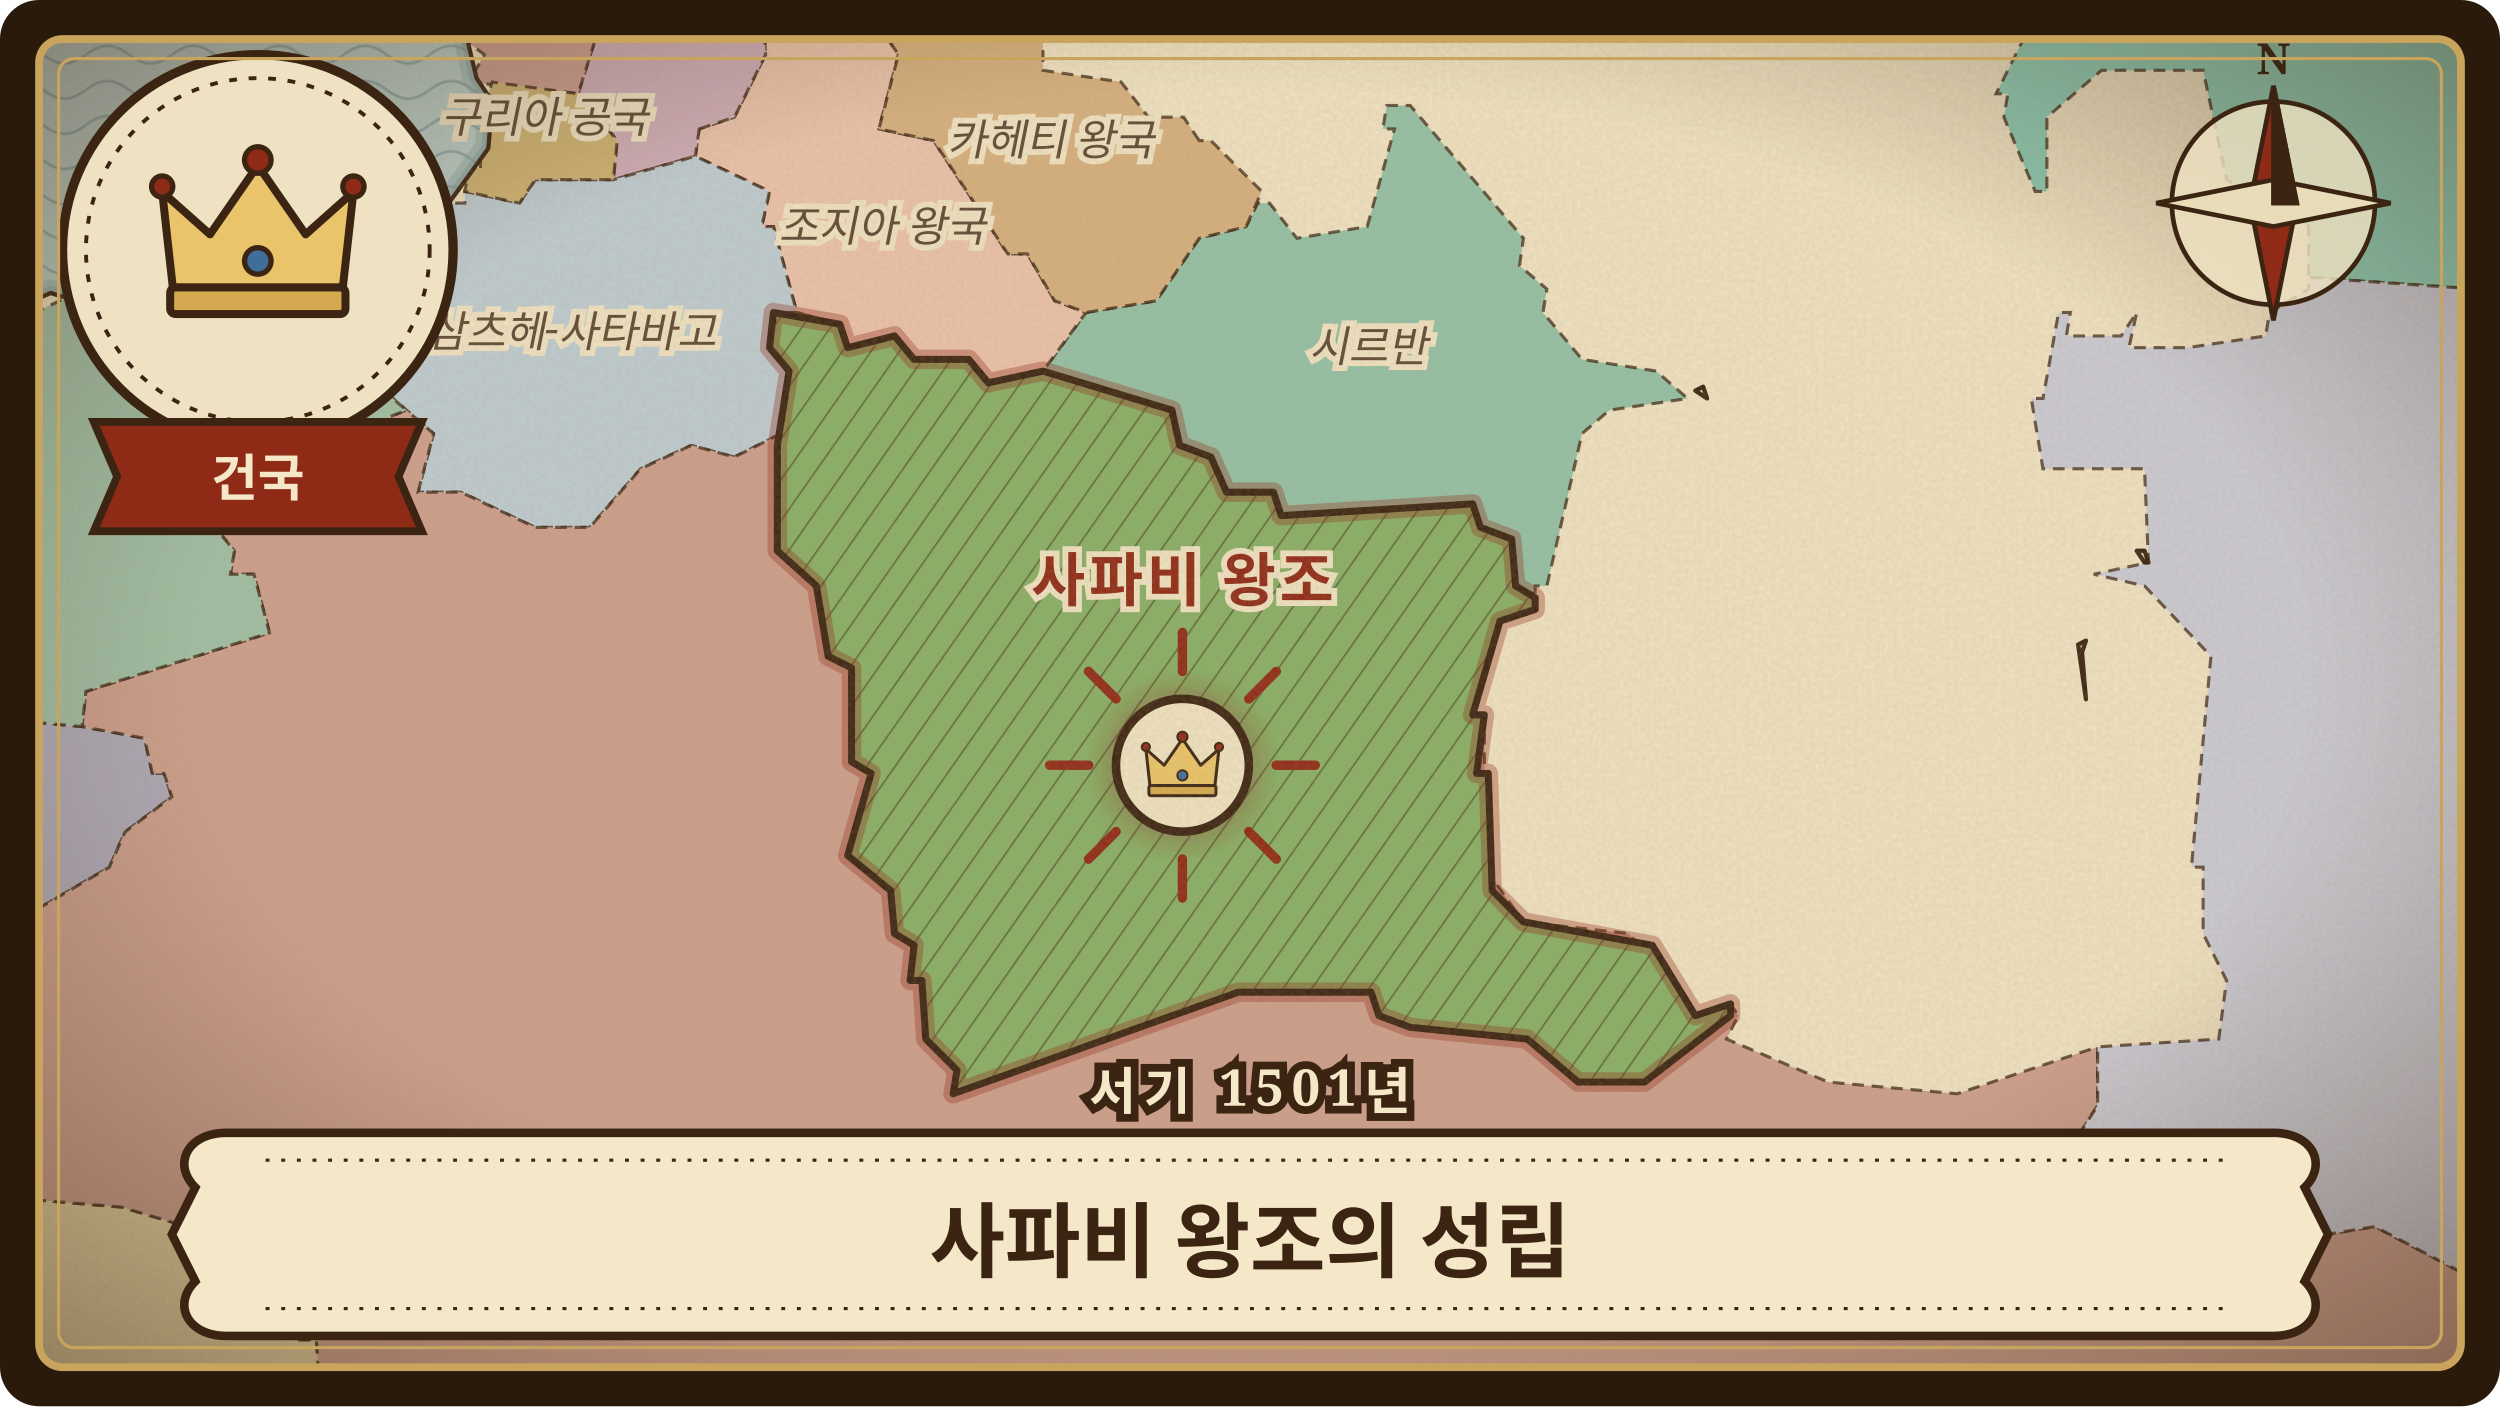
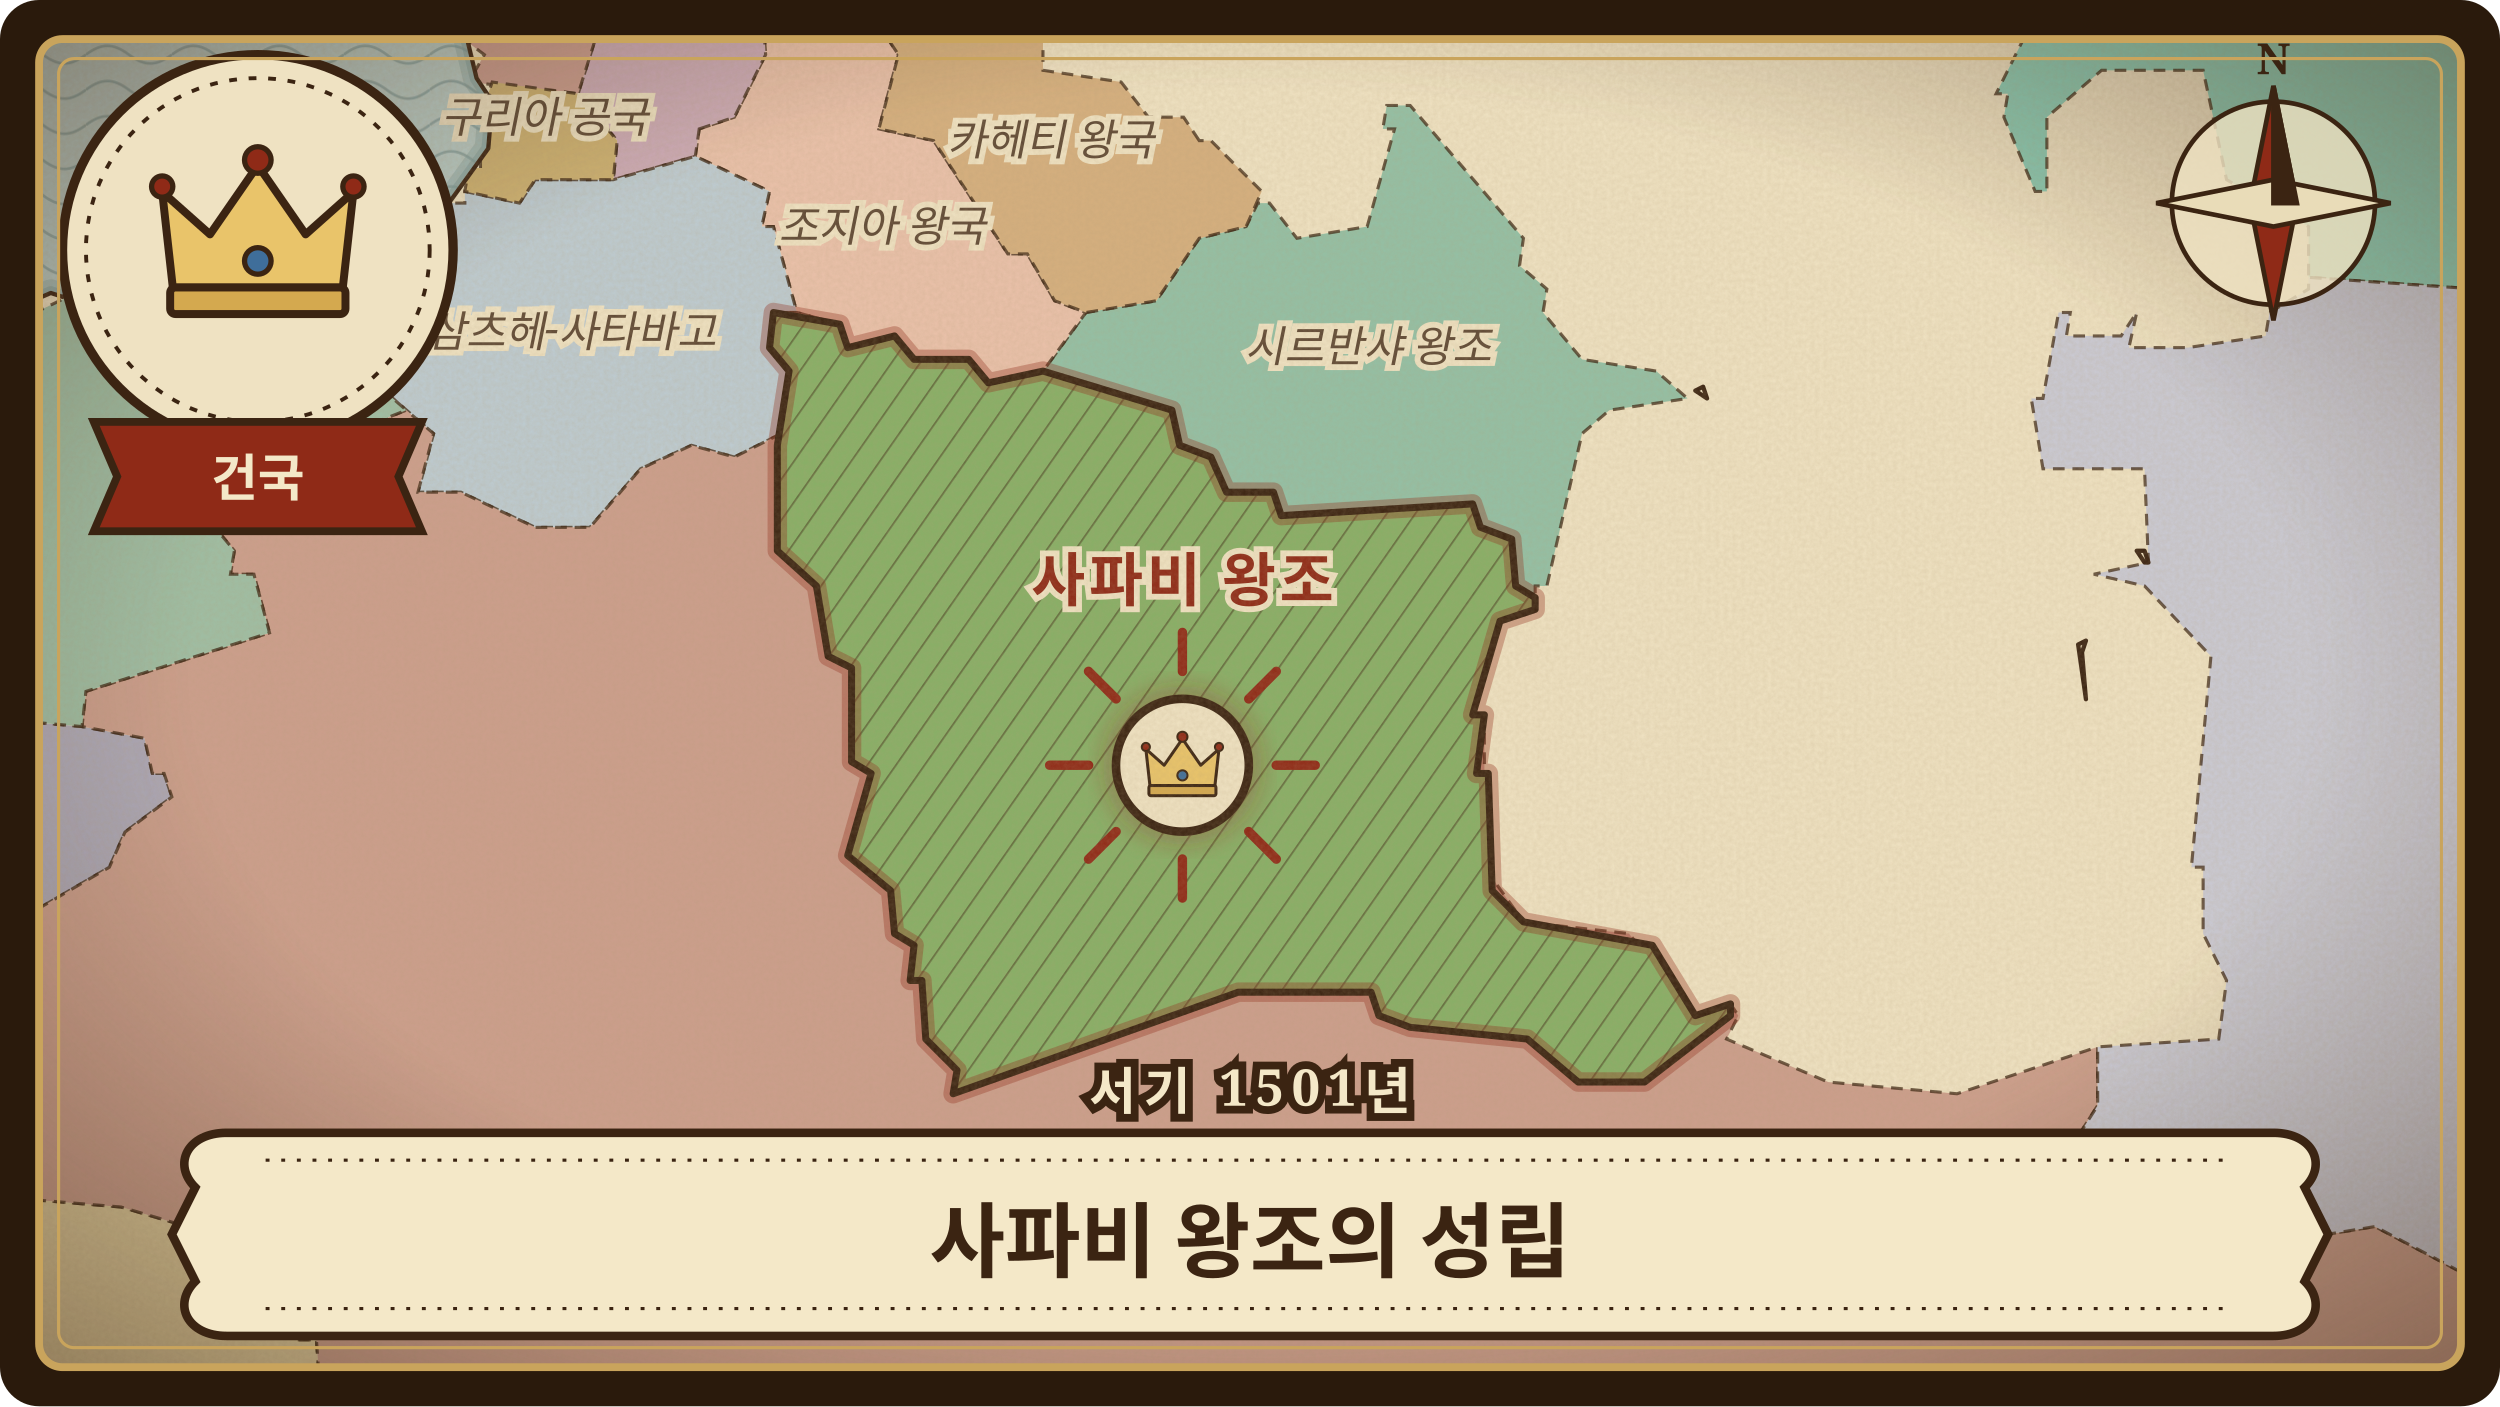
<svg xmlns="http://www.w3.org/2000/svg" viewBox="0 0 640 360" width="640" height="360" role="img" aria-label="사파비 왕조의 성립">
  <defs>
    <clipPath id="frame-safavid-foundation">
      <rect x="10" y="10" width="620" height="340" rx="6" />
    </clipPath>
    <pattern id="waves-safavid-foundation" width="22" height="9" patternUnits="userSpaceOnUse">
      <path d="M0 5 C4 2 7 2 11 5 C15 8 18 8 22 5" fill="none" stroke="#6f8f8f" stroke-width="0.7" stroke-opacity="0.55" />
    </pattern>
    <pattern id="hatch-safavid-foundation" width="6" height="6" patternUnits="userSpaceOnUse" patternTransform="rotate(35)">
      <path d="M0 0 L0 6" stroke="#3b2412" stroke-width="0.9" stroke-opacity="0.45" />
    </pattern>
    <filter id="paper-safavid-foundation" x="0" y="0" width="100%" height="100%">
      <feTurbulence type="fractalNoise" baseFrequency="0.9" numOctaves="3" seed="221" result="noise" />
      <feColorMatrix in="noise" type="matrix" values="0 0 0 0 0.45  0 0 0 0 0.33  0 0 0 0 0.18  0 0 0 0.22 0" />
    </filter>
    <radialGradient id="vignette-safavid-foundation" cx="50%" cy="48%" r="70%">
      <stop offset="60%" stop-color="#3b2412" stop-opacity="0" />
      <stop offset="100%" stop-color="#3b2412" stop-opacity="0.45" />
    </radialGradient>
    <filter id="glow-safavid-foundation">
      <feGaussianBlur stdDeviation="3" />
    </filter>
    <path id="land-safavid-foundation" d="M-24 384L664 384L664 -24L95 -24L97 -22L99 -23L104 -13L106 -13L115 -9L122 20L126 26L125 38L112 56L95 65L92 65L82 72L79 72L67 78L62 75L58 76L53 73L49 74L42 69L36 72L32 70L23 72L16 76L13 75L6 78L-14 75L-18 71L-18 68L-21 67L-24 72ZM434 100L437 102L436 99L434 100ZM532 165L534 179L533 167L534 164L532 165ZM547 141L549 144L550 144L549 141L547 141Z" />
    <clipPath id="landclip-safavid-foundation">
      <use href="#land-safavid-foundation" />
    </clipPath>
    <path id="hl-safavid-foundation-13" d="M317 126L326 126L328 132L377 129L379 135L387 138L388 150L393 153L393 156L384 159L377 183L380 183L378 198L381 198L382 228L390 236L423 242L434 260L443 257L443 260L421 277L404 277L391 266L361 263L353 260L351 254L317 254L244 280L245 274L237 266L236 251L233 251L234 242L229 239L228 228L217 219L223 198L218 195L218 171L212 168L209 150L199 141L199 114L202 95L197 89L198 80L215 83L217 89L229 86L234 92L248 92L253 98L267 95L300 105L302 114L310 117L314 126Z" />
  </defs>
  <rect width="640" height="360" rx="10" fill="#2a1a0c" />
  <g clip-path="url(#frame-safavid-foundation)">
    <rect width="640" height="360" fill="#b9ccc6" />
    <rect width="640" height="360" fill="url(#waves-safavid-foundation)" />
    <use href="#land-safavid-foundation" fill="none" stroke="#7e9c98" stroke-width="7" stroke-opacity="0.35" stroke-linejoin="round" />
    <use href="#land-safavid-foundation" fill="none" stroke="#7e9c98" stroke-width="3.5" stroke-opacity="0.5" stroke-linejoin="round" />
    <use href="#land-safavid-foundation" fill="#efe2c2" stroke="none" />
    <g clip-path="url(#landclip-safavid-foundation)">
      <path d="M314 126L310 117L302 114L300 105L267 95L278 80L296 77L307 61L319 58L322 52L325 52L332 61L350 58L357 33L354 33L355 27L361 27L390 61L389 68L396 74L395 80L405 92L424 95L432 102L412 105L405 111L396 150L393 150L393 153L388 150L387 138L379 135L377 129L328 132L326 126L317 126Z" fill="rgb(147,192,165)" stroke="#3b2412" stroke-width="0.8" stroke-opacity="0.75" stroke-dasharray="3 2" />
      <path d="M39 198L37 189L21 186L-24 182L-24 225L-9 230L-7 236L4 236L28 222L32 213L44 204L42 198Z" fill="rgb(173,169,184)" stroke="#3b2412" stroke-width="0.8" stroke-opacity="0.75" stroke-dasharray="3 2" />
      <path d="M270 77L263 65L258 65L239 36L225 33L230 14L228 11L234 8L236 -8L233 -8L231 -14L199 -8L195 -1L196 14L188 30L179 33L178 40L197 49L195 58L198 58L204 80L215 83L217 89L229 86L234 92L248 92L253 98L267 95L278 80Z" fill="rgb(234,193,170)" stroke="#3b2412" stroke-width="0.8" stroke-opacity="0.75" stroke-dasharray="3 2" />
      <path d="M97 374L90 360L82 357L81 343L75 343L76 337L58 317L31 309L-5 306L-7 292L-1 289L4 271L-11 254L-7 236L-9 230L-24 225L-24 384L83 384L97 377Z" fill="rgb(224,206,157)" stroke="#3b2412" stroke-width="0.8" stroke-opacity="0.75" stroke-dasharray="3 2" />
      <path d="M664 -24L664 66L654 71L634 74L591 71L591 58L570 46L564 18L538 18L524 30L524 49L521 49L513 30L514 24L511 24L519 8L523 -14L510 -21L492 -21L491 -24Z" fill="rgb(139,203,179)" stroke="#3b2412" stroke-width="0.8" stroke-opacity="0.75" stroke-dasharray="3 2" />
      <path d="M179 33L188 30L196 14L195 -1L199 -11L197 -17L189 -21L186 -21L179 -14L157 -17L155 -8L161 -5L160 2L154 5L148 24L158 36L157 46L178 40Z" fill="rgb(205,171,182)" stroke="#3b2412" stroke-width="0.8" stroke-opacity="0.75" stroke-dasharray="3 2" />
      <path d="M188 117L177 114L164 120L151 135L137 135L118 126L107 126L111 111L96 98L101 80L80 86L79 74L82 74L100 65L104 55L109 58L113 52L119 52L119 49L133 52L137 46L157 46L178 40L197 49L195 58L198 58L204 80L198 80L197 89L202 95L200 111ZM76 71L79 71L79 74L76 74Z" fill="rgb(189,203,209)" stroke="#3b2412" stroke-width="0.8" stroke-opacity="0.75" stroke-dasharray="3 2" />
      <path d="M159 -17L179 -14L186 -21L186 -24L118 -24L117 -21L110 -17L110 -14L120 -5L116 8L124 14L120 21L148 24L154 5L160 2L161 -5L155 -8L157 -17Z" fill="rgb(203,156,142)" stroke="#3b2412" stroke-width="0.8" stroke-opacity="0.75" stroke-dasharray="3 2" />
      <path d="M307 36L303 30L294 30L287 21L267 18L267 -1L258 -1L248 -11L236 -8L234 8L228 11L230 14L225 33L239 36L258 65L263 65L270 77L278 80L296 77L307 61L319 58L323 49L310 36Z" fill="rgb(213,175,126)" stroke="#3b2412" stroke-width="0.8" stroke-opacity="0.75" stroke-dasharray="3 2" />
      <path d="M123 40L123 43L120 43L119 49L133 52L137 46L157 46L158 36L148 24L126 21L125 24L128 27L124 36Z" fill="rgb(205,177,113)" stroke="#3b2412" stroke-width="0.8" stroke-opacity="0.75" stroke-dasharray="3 2" />
      <path d="M314 126L310 117L302 114L300 105L267 95L253 98L248 92L234 92L229 86L217 89L215 83L204 80L198 80L197 89L202 95L200 111L188 117L177 114L164 120L151 135L137 135L118 126L107 126L111 111L104 105L89 111L63 108L60 114L54 114L50 129L60 141L59 147L65 147L69 162L22 177L21 186L37 189L39 198L42 198L44 204L32 213L28 222L4 236L-7 236L-11 254L4 271L-1 289L-7 292L-5 306L31 309L58 317L76 337L75 343L81 343L82 357L90 360L97 374L100 374L105 384L664 384L664 361L642 332L608 314L571 320L526 320L516 314L521 297L530 294L537 283L537 268L501 280L468 277L442 266L445 260L443 257L434 260L417 239L390 236L380 222L380 183L377 183L384 159L393 156L393 153L388 150L387 138L379 135L377 129L328 132L326 126L317 126Z" fill="rgb(204,158,140)" stroke="#3b2412" stroke-width="0.8" stroke-opacity="0.75" stroke-dasharray="3 2" />
      <path d="M-24 72L-18 71L-16 77L-4 74L1 80L9 80L34 68L53 77L79 74L80 86L101 80L96 98L104 105L89 111L63 108L60 114L54 114L50 129L60 141L59 147L65 147L69 162L22 177L21 186L-24 182Z" fill="rgb(158,190,164)" stroke="#3b2412" stroke-width="0.8" stroke-opacity="0.75" stroke-dasharray="3 2" />
      <path d="M664 361L642 332L608 314L571 320L526 320L516 314L521 297L530 294L537 283L537 268L568 266L570 251L564 239L564 222L561 222L566 168L549 150L536 147L550 144L549 120L523 120L520 102L523 102L527 80L530 80L529 86L543 86L547 80L545 89L560 89L580 86L581 80L591 74L591 71L634 74L654 71L664 66Z" fill="rgb(202,202,212)" stroke="#3b2412" stroke-width="0.8" stroke-opacity="0.75" stroke-dasharray="3 2" />
      <use href="#hl-safavid-foundation-13" fill="rgb(135,175,102)" stroke="none" />
      <use href="#hl-safavid-foundation-13" fill="url(#hatch-safavid-foundation)" stroke="none" />
      <use href="#hl-safavid-foundation-13" fill="none" stroke="#8f2a17" stroke-width="5" stroke-opacity="0.35" stroke-linejoin="round" />
      <use href="#hl-safavid-foundation-13" fill="none" stroke="#3b2412" stroke-width="1.8" stroke-linejoin="round" />
    </g>
    <use href="#land-safavid-foundation" fill="none" stroke="#3b2412" stroke-width="1.1" stroke-linejoin="round" />
    <text x="302.7" y="153.9" class="lbl hl">사파비 왕조</text>
-     <text x="350.3" y="92.6" class="lbl">시르반</text>
+     <text x="350.3" y="92.6" class="lbl">시르반샤 왕조</text>
    <text x="146.3" y="88.8" class="lbl">삼츠헤-사타바고</text>
    <text x="225.9" y="61.8" class="lbl">조지아 왕국</text>
    <text x="269.0" y="39.7" class="lbl">카헤티 왕국</text>
    <text x="139.5" y="33.9" class="lbl">구리아 공국</text>
    <g transform="translate(302.7 195.9)">
      <path d="M0 -24 L0 -34" transform="rotate(0)" stroke="#8f2a17" stroke-width="2.4" stroke-linecap="round" />
      <path d="M0 -24 L0 -34" transform="rotate(45)" stroke="#8f2a17" stroke-width="2.4" stroke-linecap="round" />
      <path d="M0 -24 L0 -34" transform="rotate(90)" stroke="#8f2a17" stroke-width="2.4" stroke-linecap="round" />
      <path d="M0 -24 L0 -34" transform="rotate(135)" stroke="#8f2a17" stroke-width="2.4" stroke-linecap="round" />
      <path d="M0 -24 L0 -34" transform="rotate(180)" stroke="#8f2a17" stroke-width="2.4" stroke-linecap="round" />
      <path d="M0 -24 L0 -34" transform="rotate(225)" stroke="#8f2a17" stroke-width="2.4" stroke-linecap="round" />
      <path d="M0 -24 L0 -34" transform="rotate(270)" stroke="#8f2a17" stroke-width="2.4" stroke-linecap="round" />
      <path d="M0 -24 L0 -34" transform="rotate(315)" stroke="#8f2a17" stroke-width="2.4" stroke-linecap="round" />
      <circle r="20" fill="#8f2a17" fill-opacity="0.35" filter="url(#glow-safavid-foundation)" />
      <circle r="17" fill="#efe2c2" stroke="#3b2412" stroke-width="2.2" />
      <g transform="translate(-13 -13) scale(0.26)">
        <path d="M18 70 L14 34 L32 50 L50 24 L68 50 L86 34 L82 70 Z" fill="#e9c46a" stroke="#3b2412" stroke-width="3" stroke-linejoin="round" />
        <rect x="17" y="70" width="66" height="10" rx="2" fill="#d4a94f" stroke="#3b2412" stroke-width="3" />
        <circle cx="50" cy="22" r="5" fill="#8f2a17" stroke="#3b2412" stroke-width="2" />
        <circle cx="14" cy="32" r="4" fill="#8f2a17" stroke="#3b2412" stroke-width="2" />
        <circle cx="86" cy="32" r="4" fill="#8f2a17" stroke="#3b2412" stroke-width="2" />
        <circle cx="50" cy="60" r="5" fill="#3f6e9a" stroke="#3b2412" stroke-width="2" />
      </g>
    </g>
    <rect width="640" height="360" filter="url(#paper-safavid-foundation)" />
    <rect width="640" height="360" fill="url(#vignette-safavid-foundation)" />
    <g transform="translate(582 52)" stroke="#3b2412" stroke-width="1.2">
      <circle r="26" fill="#efe2c2" fill-opacity="0.8" />
      <path d="M0 -30 L6 0 L0 30 L-6 0 Z" fill="#8f2a17" />
      <path d="M-30 0 L0 6 L30 0 L0 -6 Z" fill="#e9dcb8" />
      <path d="M0 -30 L6 0 L0 0 Z" fill="#3b2412" />
      <text y="-33" class="compass">N</text>
    </g>
    <g transform="translate(66 64)">
      <circle r="50" fill="#efe2c2" stroke="#3b2412" stroke-width="2.4" />
      <circle r="44" fill="none" stroke="#3b2412" stroke-width="1" stroke-dasharray="2 3" />
      <g transform="translate(-34 -38) scale(0.68)">
        <path d="M18 70 L14 34 L32 50 L50 24 L68 50 L86 34 L82 70 Z" fill="#e9c46a" stroke="#3b2412" stroke-width="3" stroke-linejoin="round" />
        <rect x="17" y="70" width="66" height="10" rx="2" fill="#d4a94f" stroke="#3b2412" stroke-width="3" />
        <circle cx="50" cy="22" r="5" fill="#8f2a17" stroke="#3b2412" stroke-width="2" />
        <circle cx="14" cy="32" r="4" fill="#8f2a17" stroke="#3b2412" stroke-width="2" />
        <circle cx="86" cy="32" r="4" fill="#8f2a17" stroke="#3b2412" stroke-width="2" />
        <circle cx="50" cy="60" r="5" fill="#3f6e9a" stroke="#3b2412" stroke-width="2" />
      </g>
      <path d="M-42 44 L42 44 L36 58 L42 72 L-42 72 L-36 58 Z" fill="#8f2a17" stroke="#3b2412" stroke-width="2" />
      <text y="63" class="kind">건국</text>
    </g>
    <g transform="translate(320 316)">
      <path d="M-262 -26 L262 -26 C272 -26 276 -18 270 -12 L276 0 L270 12 C276 18 272 26 262 26 L-262 26 C-272 26 -276 18 -270 12 L-276 0 L-270 -12 C-276 -18 -272 -26 -262 -26 Z" fill="#f4e8c8" stroke="#3b2412" stroke-width="2.2" />
      <path d="M-252 -19 L252 -19 M-252 19 L252 19" stroke="#3b2412" stroke-width="0.8" stroke-dasharray="1 3" />
      <text y="2" class="title" style="font-size:21px">사파비 왕조의 성립</text>
    </g>
    <text x="320" y="284" class="year">서기 1501년</text>
  </g>
  <rect x="10" y="10" width="620" height="340" rx="6" fill="none" stroke="#c9a45c" stroke-width="2" />
  <rect x="15" y="15" width="610" height="330" rx="4" fill="none" stroke="#c9a45c" stroke-width="0.8" />
  <style>
  text { font-family: 'Noto Serif KR', 'Nanum Myeongjo', 'AppleMyungjo', 'Batang', serif; text-anchor: middle; }
  .lbl { font-size: 11px; font-style: italic; fill: #3b2412; fill-opacity: 0.8; paint-order: stroke; stroke: #efe2c2; stroke-width: 3px; }
  .lbl.hl { font-size: 15px; font-weight: 700; font-style: normal; fill: #8f2a17; fill-opacity: 1; letter-spacing: 1px; }
  .title { font-weight: 800; fill: #3b2412; dominant-baseline: middle; }
  .year { font-size: 13px; font-weight: 700; fill: #f4e8c8; paint-order: stroke; stroke: #3b2412; stroke-width: 4px; letter-spacing: 2px; }
  .kind { font-size: 13px; font-weight: 800; fill: #f4e8c8; }
  .compass { font-size: 11px; font-weight: 700; fill: #3b2412; stroke: none; }
</style>
</svg>
